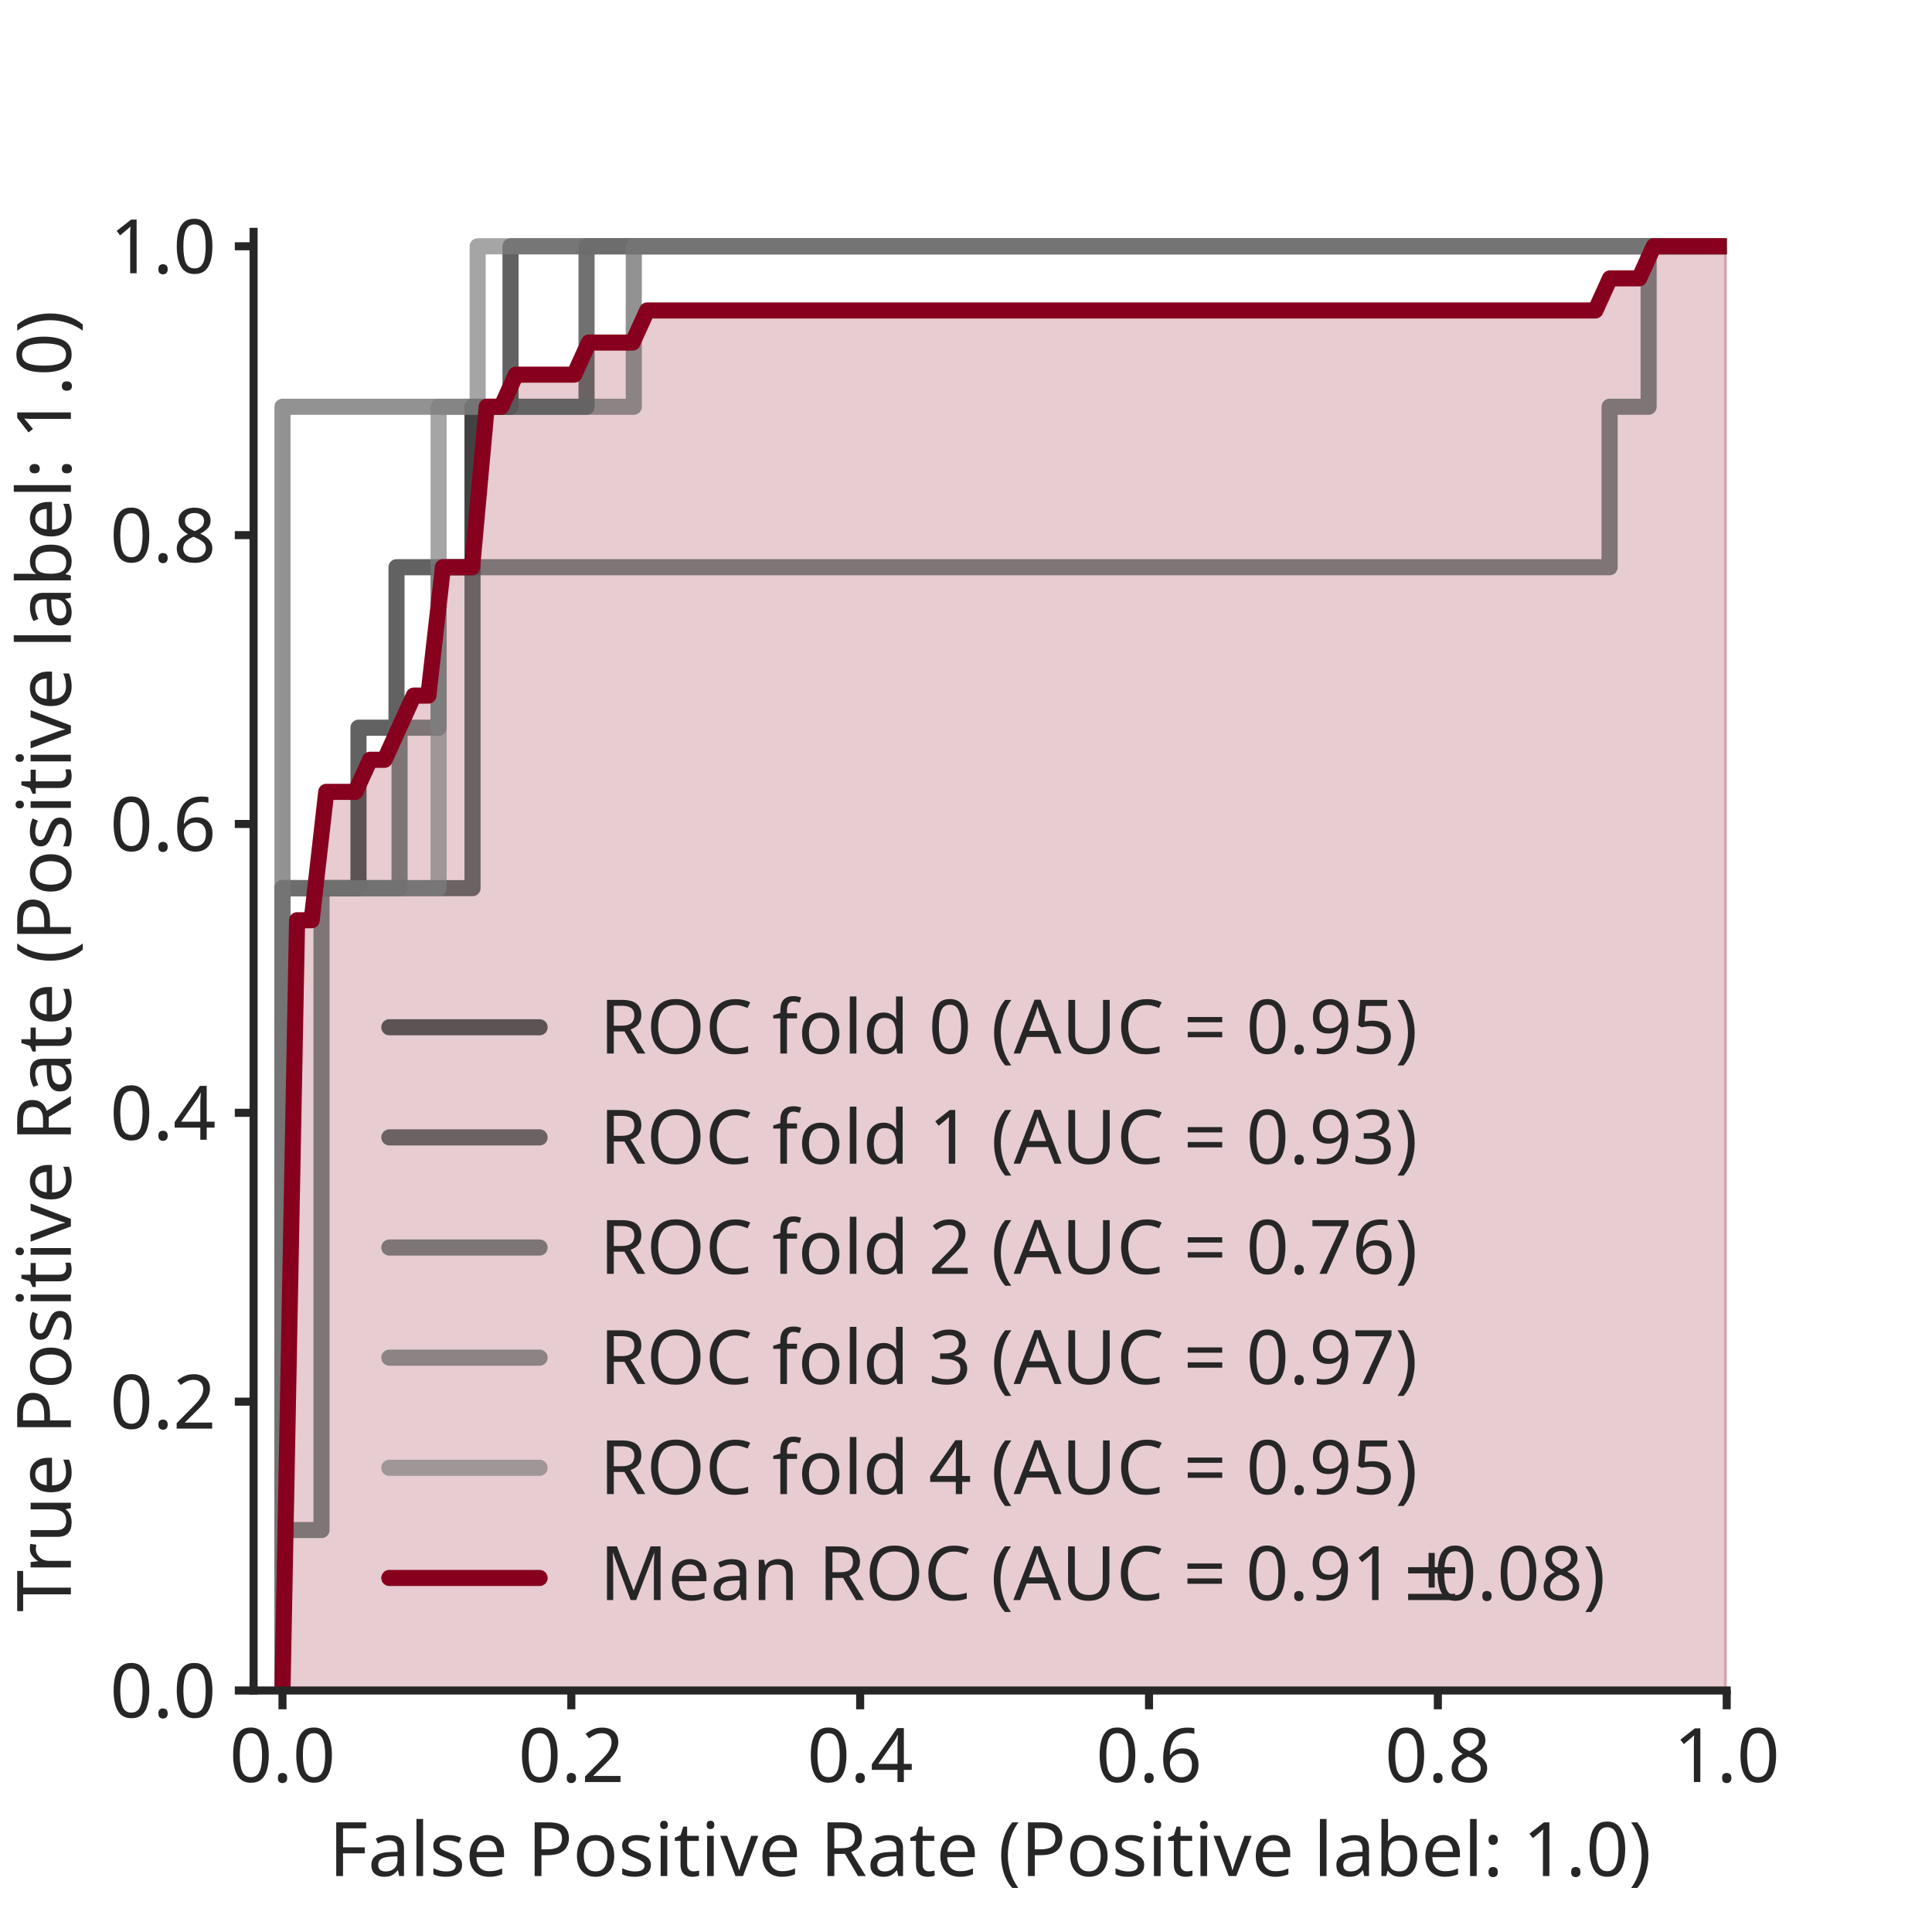
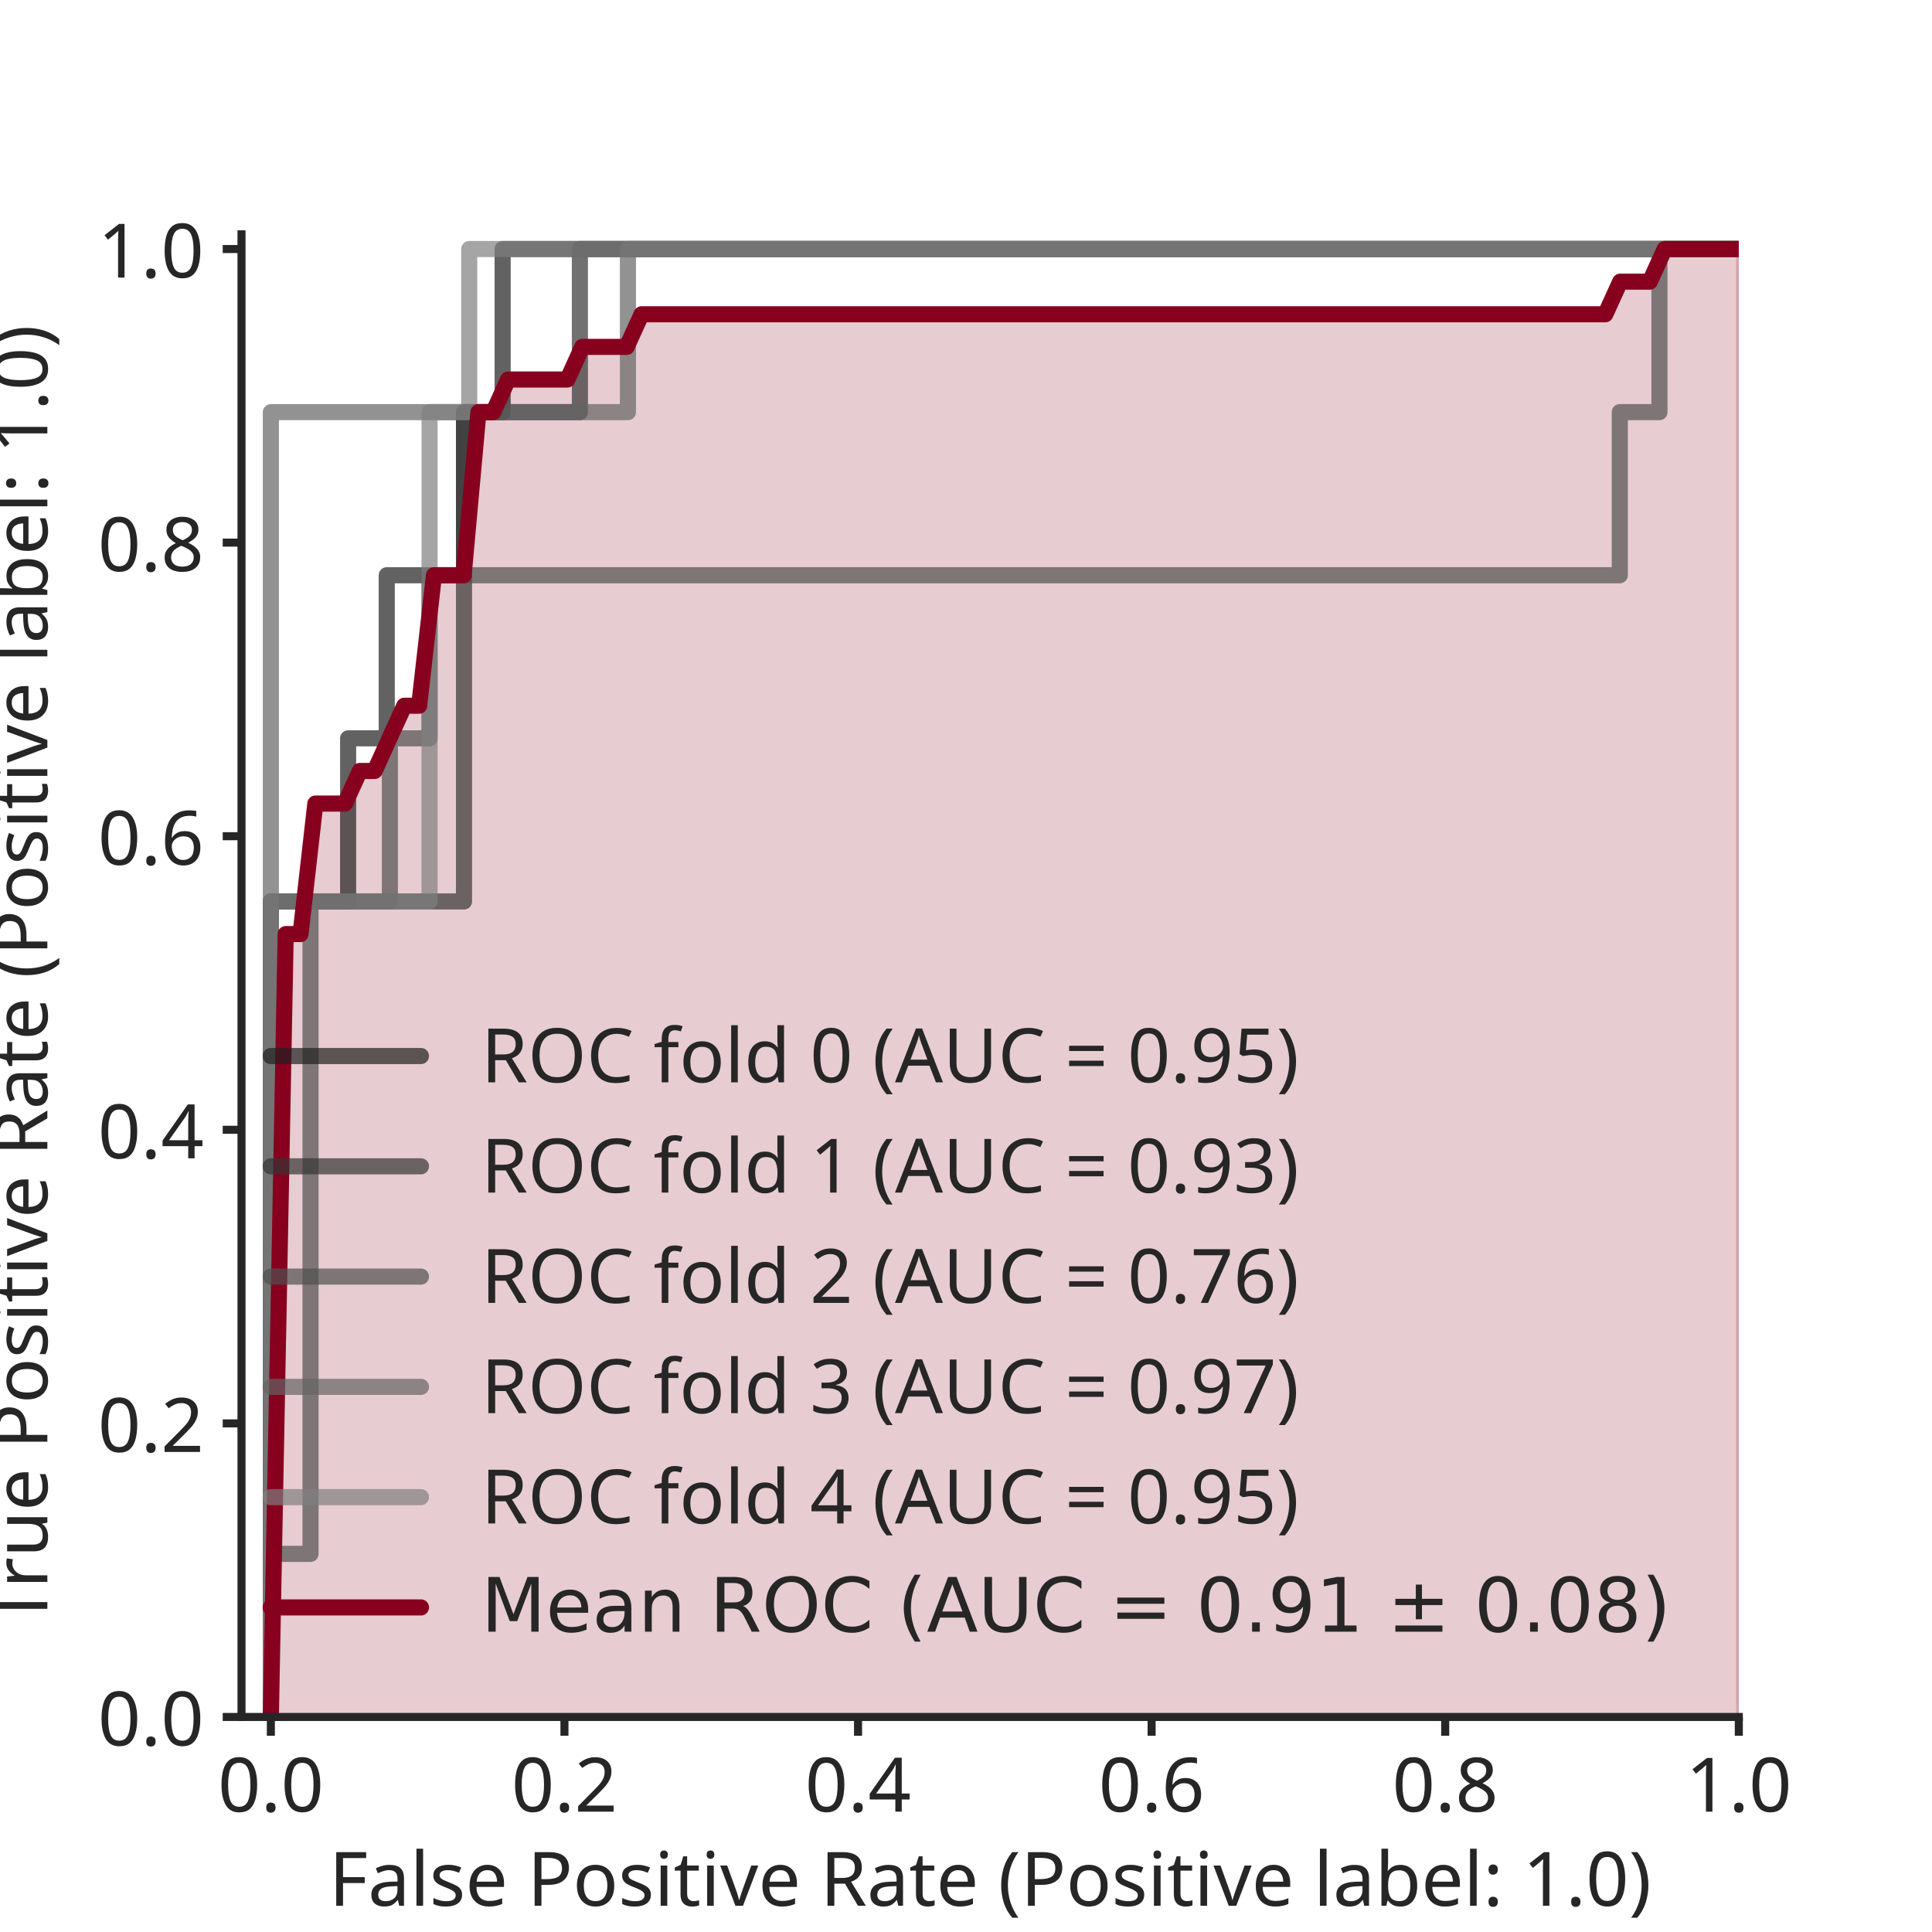
- <svg xmlns="http://www.w3.org/2000/svg" xmlns:xlink="http://www.w3.org/1999/xlink" height="360pt" version="1.1" viewBox="0 0 360 360" width="360pt">
+ <svg xmlns="http://www.w3.org/2000/svg" xmlns:xlink="http://www.w3.org/1999/xlink" width="360pt" height="360pt" viewBox="0 0 360 360" version="1.1">
  <defs>
-     <style type="text/css">
- *{stroke-linecap:butt;stroke-linejoin:round;}
-   </style>
+     <style type="text/css">*{stroke-linejoin: round; stroke-linecap: butt}</style>
  </defs>
  <g id="figure_1">
    <g id="patch_1">
-       <path d="M 0 360  L 360 360  L 360 0  L 0 0  z " style="fill:#ffffff;" />
+       <path d="M 0 360  L 360 360  L 360 0  L 0 0  z " style="fill: #ffffff" />
    </g>
    <g id="axes_1">
      <g id="patch_2">
-         <path d="M 47.254 315  L 321.746 315  L 321.746 43.2  L 47.254 43.2  z " style="fill:#ffffff;" />
+         <path d="M 45 319.932  L 324 319.932  L 324 43.668  L 45 43.668  z " style="fill: #ffffff" />
      </g>
      <g id="matplotlib.axis_1">
        <g id="xtick_1">
          <g id="line2d_1">
            <defs>
-               <path d="M 0 0  L 0 3.5  " id="m3d490ac1c2" style="stroke:#262626;stroke-width:1.5;" />
+               <path id="mad3b166c9e" d="M 0 0  L 0 3.5  " style="stroke: #262626; stroke-width: 1.5" />
            </defs>
            <g>
-               <use style="fill:#262626;stroke:#262626;stroke-width:1.5;" x="52.637" xlink:href="#m3d490ac1c2" y="315" />
+               <use xlink:href="#mad3b166c9e" x="50.471" y="319.932" style="fill: #262626; stroke: #262626; stroke-width: 1.5" />
            </g>
          </g>
          <g id="text_1">
-             <text style="fill:#262626;font-family:Cantarell;font-size:14px;font-style:normal;font-weight:normal;text-anchor:middle;" transform="rotate(-0, 52.63663, 332.0516)" x="52.637" y="332.052">0.0</text>
+             <text style="fill: #262626; font: 14px 'sans-serif'; text-anchor: middle" x="50.471" y="337.57" transform="rotate(-0, 50.47059, 337.5702)">0.0</text>
          </g>
        </g>
        <g id="xtick_2">
          <g id="line2d_2">
            <g>
-               <use style="fill:#262626;stroke:#262626;stroke-width:1.5;" x="106.458" xlink:href="#m3d490ac1c2" y="315" />
+               <use xlink:href="#mad3b166c9e" x="105.176" y="319.932" style="fill: #262626; stroke: #262626; stroke-width: 1.5" />
            </g>
          </g>
          <g id="text_2">
-             <text style="fill:#262626;font-family:Cantarell;font-size:14px;font-style:normal;font-weight:normal;text-anchor:middle;" transform="rotate(-0, 106.4584, 332.0516)" x="106.458" y="332.052">0.2</text>
+             <text style="fill: #262626; font: 14px 'sans-serif'; text-anchor: middle" x="105.176" y="337.57" transform="rotate(-0, 105.1765, 337.5702)">0.2</text>
          </g>
        </g>
        <g id="xtick_3">
          <g id="line2d_3">
            <g>
-               <use style="fill:#262626;stroke:#262626;stroke-width:1.5;" x="160.28" xlink:href="#m3d490ac1c2" y="315" />
+               <use xlink:href="#mad3b166c9e" x="159.882" y="319.932" style="fill: #262626; stroke: #262626; stroke-width: 1.5" />
            </g>
          </g>
          <g id="text_3">
-             <text style="fill:#262626;font-family:Cantarell;font-size:14px;font-style:normal;font-weight:normal;text-anchor:middle;" transform="rotate(-0, 160.2802, 332.0516)" x="160.28" y="332.052">0.4</text>
+             <text style="fill: #262626; font: 14px 'sans-serif'; text-anchor: middle" x="159.882" y="337.57" transform="rotate(-0, 159.8824, 337.5702)">0.4</text>
          </g>
        </g>
        <g id="xtick_4">
          <g id="line2d_4">
            <g>
-               <use style="fill:#262626;stroke:#262626;stroke-width:1.5;" x="214.102" xlink:href="#m3d490ac1c2" y="315" />
+               <use xlink:href="#mad3b166c9e" x="214.588" y="319.932" style="fill: #262626; stroke: #262626; stroke-width: 1.5" />
            </g>
          </g>
          <g id="text_4">
-             <text style="fill:#262626;font-family:Cantarell;font-size:14px;font-style:normal;font-weight:normal;text-anchor:middle;" transform="rotate(-0, 214.102, 332.0516)" x="214.102" y="332.052">0.6</text>
+             <text style="fill: #262626; font: 14px 'sans-serif'; text-anchor: middle" x="214.588" y="337.57" transform="rotate(-0, 214.5882, 337.5702)">0.6</text>
          </g>
        </g>
        <g id="xtick_5">
          <g id="line2d_5">
            <g>
-               <use style="fill:#262626;stroke:#262626;stroke-width:1.5;" x="267.924" xlink:href="#m3d490ac1c2" y="315" />
+               <use xlink:href="#mad3b166c9e" x="269.294" y="319.932" style="fill: #262626; stroke: #262626; stroke-width: 1.5" />
            </g>
          </g>
          <g id="text_5">
-             <text style="fill:#262626;font-family:Cantarell;font-size:14px;font-style:normal;font-weight:normal;text-anchor:middle;" transform="rotate(-0, 267.9238, 332.0516)" x="267.924" y="332.052">0.8</text>
+             <text style="fill: #262626; font: 14px 'sans-serif'; text-anchor: middle" x="269.294" y="337.57" transform="rotate(-0, 269.2941, 337.5702)">0.8</text>
          </g>
        </g>
        <g id="xtick_6">
          <g id="line2d_6">
            <g>
-               <use style="fill:#262626;stroke:#262626;stroke-width:1.5;" x="321.746" xlink:href="#m3d490ac1c2" y="315" />
+               <use xlink:href="#mad3b166c9e" x="324" y="319.932" style="fill: #262626; stroke: #262626; stroke-width: 1.5" />
            </g>
          </g>
          <g id="text_6">
-             <text style="fill:#262626;font-family:Cantarell;font-size:14px;font-style:normal;font-weight:normal;text-anchor:middle;" transform="rotate(-0, 321.7455, 332.0516)" x="321.746" y="332.052">1.0</text>
+             <text style="fill: #262626; font: 14px 'sans-serif'; text-anchor: middle" x="324" y="337.57" transform="rotate(-0, 324, 337.5702)">1.0</text>
          </g>
        </g>
        <g id="text_7">
-           <text style="fill:#262626;font-family:Cantarell;font-size:14px;font-style:normal;font-weight:normal;text-anchor:middle;" transform="rotate(-0, 184.5, 349.5747)" x="184.5" y="349.575">False Positive Rate (Positive label: 1.0)</text>
+           <text style="fill: #262626; font: 14px 'sans-serif'; text-anchor: middle" x="184.5" y="355.12" transform="rotate(-0, 184.5, 355.1195)">False Positive Rate (Positive label: 1.0)</text>
        </g>
      </g>
      <g id="matplotlib.axis_2">
        <g id="ytick_1">
          <g id="line2d_7">
            <defs>
-               <path d="M 0 0  L -3.5 0  " id="mdfe336b5b0" style="stroke:#262626;stroke-width:1.5;" />
+               <path id="ma963cbb8d8" d="M 0 0  L -3.5 0  " style="stroke: #262626; stroke-width: 1.5" />
            </defs>
            <g>
-               <use style="fill:#262626;stroke:#262626;stroke-width:1.5;" x="47.254" xlink:href="#mdfe336b5b0" y="315" />
+               <use xlink:href="#ma963cbb8d8" x="45" y="319.932" style="fill: #262626; stroke: #262626; stroke-width: 1.5" />
            </g>
          </g>
          <g id="text_8">
-             <text style="fill:#262626;font-family:Cantarell;font-size:14px;font-style:normal;font-weight:normal;text-anchor:end;" transform="rotate(-0, 40.25446, 320.0258)" x="40.254" y="320.026">0.0</text>
+             <text style="fill: #262626; font: 14px 'sans-serif'; text-anchor: end" x="38" y="325.251" transform="rotate(-0, 38, 325.2513)">0.0</text>
          </g>
        </g>
        <g id="ytick_2">
          <g id="line2d_8">
            <g>
-               <use style="fill:#262626;stroke:#262626;stroke-width:1.5;" x="47.254" xlink:href="#mdfe336b5b0" y="261.178" />
+               <use xlink:href="#ma963cbb8d8" x="45" y="265.226" style="fill: #262626; stroke: #262626; stroke-width: 1.5" />
            </g>
          </g>
          <g id="text_9">
-             <text style="fill:#262626;font-family:Cantarell;font-size:14px;font-style:normal;font-weight:normal;text-anchor:end;" transform="rotate(-0, 40.25446, 266.204)" x="40.254" y="266.204">0.2</text>
+             <text style="fill: #262626; font: 14px 'sans-serif'; text-anchor: end" x="38" y="270.545" transform="rotate(-0, 38, 270.5454)">0.2</text>
          </g>
        </g>
        <g id="ytick_3">
          <g id="line2d_9">
            <g>
-               <use style="fill:#262626;stroke:#262626;stroke-width:1.5;" x="47.254" xlink:href="#mdfe336b5b0" y="207.356" />
+               <use xlink:href="#ma963cbb8d8" x="45" y="210.521" style="fill: #262626; stroke: #262626; stroke-width: 1.5" />
            </g>
          </g>
          <g id="text_10">
-             <text style="fill:#262626;font-family:Cantarell;font-size:14px;font-style:normal;font-weight:normal;text-anchor:end;" transform="rotate(-0, 40.25446, 212.3822)" x="40.254" y="212.382">0.4</text>
+             <text style="fill: #262626; font: 14px 'sans-serif'; text-anchor: end" x="38" y="215.839" transform="rotate(-0, 38, 215.8395)">0.4</text>
          </g>
        </g>
        <g id="ytick_4">
          <g id="line2d_10">
            <g>
-               <use style="fill:#262626;stroke:#262626;stroke-width:1.5;" x="47.254" xlink:href="#mdfe336b5b0" y="153.535" />
+               <use xlink:href="#ma963cbb8d8" x="45" y="155.815" style="fill: #262626; stroke: #262626; stroke-width: 1.5" />
            </g>
          </g>
          <g id="text_11">
-             <text style="fill:#262626;font-family:Cantarell;font-size:14px;font-style:normal;font-weight:normal;text-anchor:end;" transform="rotate(-0, 40.25446, 158.5604)" x="40.254" y="158.56">0.6</text>
+             <text style="fill: #262626; font: 14px 'sans-serif'; text-anchor: end" x="38" y="161.134" transform="rotate(-0, 38, 161.1336)">0.6</text>
          </g>
        </g>
        <g id="ytick_5">
          <g id="line2d_11">
            <g>
-               <use style="fill:#262626;stroke:#262626;stroke-width:1.5;" x="47.254" xlink:href="#mdfe336b5b0" y="99.713" />
+               <use xlink:href="#ma963cbb8d8" x="45" y="101.109" style="fill: #262626; stroke: #262626; stroke-width: 1.5" />
            </g>
          </g>
          <g id="text_12">
-             <text style="fill:#262626;font-family:Cantarell;font-size:14px;font-style:normal;font-weight:normal;text-anchor:end;" transform="rotate(-0, 40.25446, 104.7387)" x="40.254" y="104.739">0.8</text>
+             <text style="fill: #262626; font: 14px 'sans-serif'; text-anchor: end" x="38" y="106.428" transform="rotate(-0, 38, 106.4277)">0.8</text>
          </g>
        </g>
        <g id="ytick_6">
          <g id="line2d_12">
            <g>
-               <use style="fill:#262626;stroke:#262626;stroke-width:1.5;" x="47.254" xlink:href="#mdfe336b5b0" y="45.891" />
+               <use xlink:href="#ma963cbb8d8" x="45" y="46.403" style="fill: #262626; stroke: #262626; stroke-width: 1.5" />
            </g>
          </g>
          <g id="text_13">
-             <text style="fill:#262626;font-family:Cantarell;font-size:14px;font-style:normal;font-weight:normal;text-anchor:end;" transform="rotate(-0, 40.25446, 50.91687)" x="40.254" y="50.917">1.0</text>
+             <text style="fill: #262626; font: 14px 'sans-serif'; text-anchor: end" x="38" y="51.722" transform="rotate(-0, 38, 51.72185)">1.0</text>
          </g>
        </g>
        <g id="text_14">
-           <text style="fill:#262626;font-family:Cantarell;font-size:14px;font-style:normal;font-weight:normal;text-anchor:middle;" transform="rotate(-90, 13.20914, 179.1)" x="13.209" y="179.1">True Positive Rate (Positive label: 1.0)</text>
+           <text style="fill: #262626; font: 14px 'sans-serif'; text-anchor: middle" x="8.824" y="181.8" transform="rotate(-90, 8.824062, 181.8)">True Positive Rate (Positive label: 1.0)</text>
        </g>
      </g>
      <g id="PolyCollection_1">
        <defs>
-           <path d="M 52.637 -45  L 52.637 -45  L 55.355 -188.525  L 58.073 -188.525  L 60.791 -212.446  L 63.51 -212.446  L 66.228 -212.446  L 68.946 -218.426  L 71.665 -218.426  L 74.383 -224.406  L 77.101 -230.386  L 79.819 -230.386  L 82.538 -254.307  L 85.256 -254.307  L 87.974 -254.307  L 90.692 -284.208  L 93.411 -284.208  L 96.129 -290.188  L 98.847 -290.188  L 101.566 -290.188  L 104.284 -290.188  L 107.002 -290.188  L 109.72 -296.168  L 112.439 -296.168  L 115.157 -296.168  L 117.875 -296.168  L 120.593 -302.149  L 123.312 -302.149  L 126.03 -302.149  L 128.748 -302.149  L 131.467 -302.149  L 134.185 -302.149  L 136.903 -302.149  L 139.621 -302.149  L 142.34 -302.149  L 145.058 -302.149  L 147.776 -302.149  L 150.494 -302.149  L 153.213 -302.149  L 155.931 -302.149  L 158.649 -302.149  L 161.368 -302.149  L 164.086 -302.149  L 166.804 -302.149  L 169.522 -302.149  L 172.241 -302.149  L 174.959 -302.149  L 177.677 -302.149  L 180.395 -302.149  L 183.114 -302.149  L 185.832 -302.149  L 188.55 -302.149  L 191.268 -302.149  L 193.987 -302.149  L 196.705 -302.149  L 199.423 -302.149  L 202.142 -302.149  L 204.86 -302.149  L 207.578 -302.149  L 210.296 -302.149  L 213.015 -302.149  L 215.733 -302.149  L 218.451 -302.149  L 221.169 -302.149  L 223.888 -302.149  L 226.606 -302.149  L 229.324 -302.149  L 232.043 -302.149  L 234.761 -302.149  L 237.479 -302.149  L 240.197 -302.149  L 242.916 -302.149  L 245.634 -302.149  L 248.352 -302.149  L 251.07 -302.149  L 253.789 -302.149  L 256.507 -302.149  L 259.225 -302.149  L 261.944 -302.149  L 264.662 -302.149  L 267.38 -302.149  L 270.098 -302.149  L 272.817 -302.149  L 275.535 -302.149  L 278.253 -302.149  L 280.971 -302.149  L 283.69 -302.149  L 286.408 -302.149  L 289.126 -302.149  L 291.845 -302.149  L 294.563 -302.149  L 297.281 -302.149  L 299.999 -308.129  L 302.718 -308.129  L 305.436 -308.129  L 308.154 -314.109  L 310.872 -314.109  L 313.591 -314.109  L 316.309 -314.109  L 319.027 -314.109  L 321.746 -314.109  L 321.746 -45  L 321.746 -45  L 319.027 -45  L 316.309 -45  L 313.591 -45  L 310.872 -45  L 308.154 -45  L 305.436 -45  L 302.718 -45  L 299.999 -45  L 297.281 -45  L 294.563 -45  L 291.845 -45  L 289.126 -45  L 286.408 -45  L 283.69 -45  L 280.971 -45  L 278.253 -45  L 275.535 -45  L 272.817 -45  L 270.098 -45  L 267.38 -45  L 264.662 -45  L 261.944 -45  L 259.225 -45  L 256.507 -45  L 253.789 -45  L 251.07 -45  L 248.352 -45  L 245.634 -45  L 242.916 -45  L 240.197 -45  L 237.479 -45  L 234.761 -45  L 232.043 -45  L 229.324 -45  L 226.606 -45  L 223.888 -45  L 221.169 -45  L 218.451 -45  L 215.733 -45  L 213.015 -45  L 210.296 -45  L 207.578 -45  L 204.86 -45  L 202.142 -45  L 199.423 -45  L 196.705 -45  L 193.987 -45  L 191.268 -45  L 188.55 -45  L 185.832 -45  L 183.114 -45  L 180.395 -45  L 177.677 -45  L 174.959 -45  L 172.241 -45  L 169.522 -45  L 166.804 -45  L 164.086 -45  L 161.368 -45  L 158.649 -45  L 155.931 -45  L 153.213 -45  L 150.494 -45  L 147.776 -45  L 145.058 -45  L 142.34 -45  L 139.621 -45  L 136.903 -45  L 134.185 -45  L 131.467 -45  L 128.748 -45  L 126.03 -45  L 123.312 -45  L 120.593 -45  L 117.875 -45  L 115.157 -45  L 112.439 -45  L 109.72 -45  L 107.002 -45  L 104.284 -45  L 101.566 -45  L 98.847 -45  L 96.129 -45  L 93.411 -45  L 90.692 -45  L 87.974 -45  L 85.256 -45  L 82.538 -45  L 79.819 -45  L 77.101 -45  L 74.383 -45  L 71.665 -45  L 68.946 -45  L 66.228 -45  L 63.51 -45  L 60.791 -45  L 58.073 -45  L 55.355 -45  L 52.637 -45  z " id="m58e51199a5" style="stroke:#87001d;stroke-opacity:0.2;" />
+           <path id="m29da077db6" d="M 50.471 -40.068  L 50.471 -40.068  L 53.234 -185.95  L 55.996 -185.95  L 58.759 -210.264  L 61.522 -210.264  L 64.285 -210.264  L 67.048 -216.342  L 69.811 -216.342  L 72.574 -222.421  L 75.337 -228.499  L 78.1 -228.499  L 80.863 -252.813  L 83.626 -252.813  L 86.389 -252.813  L 89.152 -283.205  L 91.914 -283.205  L 94.677 -289.283  L 97.44 -289.283  L 100.203 -289.283  L 102.966 -289.283  L 105.729 -289.283  L 108.492 -295.362  L 111.255 -295.362  L 114.018 -295.362  L 116.781 -295.362  L 119.544 -301.44  L 122.307 -301.44  L 125.07 -301.44  L 127.832 -301.44  L 130.595 -301.44  L 133.358 -301.44  L 136.121 -301.44  L 138.884 -301.44  L 141.647 -301.44  L 144.41 -301.44  L 147.173 -301.44  L 149.936 -301.44  L 152.699 -301.44  L 155.462 -301.44  L 158.225 -301.44  L 160.988 -301.44  L 163.75 -301.44  L 166.513 -301.44  L 169.276 -301.44  L 172.039 -301.44  L 174.802 -301.44  L 177.565 -301.44  L 180.328 -301.44  L 183.091 -301.44  L 185.854 -301.44  L 188.617 -301.44  L 191.38 -301.44  L 194.143 -301.44  L 196.906 -301.44  L 199.668 -301.44  L 202.431 -301.44  L 205.194 -301.44  L 207.957 -301.44  L 210.72 -301.44  L 213.483 -301.44  L 216.246 -301.44  L 219.009 -301.44  L 221.772 -301.44  L 224.535 -301.44  L 227.298 -301.44  L 230.061 -301.44  L 232.824 -301.44  L 235.586 -301.44  L 238.349 -301.44  L 241.112 -301.44  L 243.875 -301.44  L 246.638 -301.44  L 249.401 -301.44  L 252.164 -301.44  L 254.927 -301.44  L 257.69 -301.44  L 260.453 -301.44  L 263.216 -301.44  L 265.979 -301.44  L 268.742 -301.44  L 271.504 -301.44  L 274.267 -301.44  L 277.03 -301.44  L 279.793 -301.44  L 282.556 -301.44  L 285.319 -301.44  L 288.082 -301.44  L 290.845 -301.44  L 293.608 -301.44  L 296.371 -301.44  L 299.134 -301.44  L 301.897 -307.519  L 304.66 -307.519  L 307.422 -307.519  L 310.185 -313.597  L 312.948 -313.597  L 315.711 -313.597  L 318.474 -313.597  L 321.237 -313.597  L 324 -313.597  L 324 -40.068  L 324 -40.068  L 321.237 -40.068  L 318.474 -40.068  L 315.711 -40.068  L 312.948 -40.068  L 310.185 -40.068  L 307.422 -40.068  L 304.66 -40.068  L 301.897 -40.068  L 299.134 -40.068  L 296.371 -40.068  L 293.608 -40.068  L 290.845 -40.068  L 288.082 -40.068  L 285.319 -40.068  L 282.556 -40.068  L 279.793 -40.068  L 277.03 -40.068  L 274.267 -40.068  L 271.504 -40.068  L 268.742 -40.068  L 265.979 -40.068  L 263.216 -40.068  L 260.453 -40.068  L 257.69 -40.068  L 254.927 -40.068  L 252.164 -40.068  L 249.401 -40.068  L 246.638 -40.068  L 243.875 -40.068  L 241.112 -40.068  L 238.349 -40.068  L 235.586 -40.068  L 232.824 -40.068  L 230.061 -40.068  L 227.298 -40.068  L 224.535 -40.068  L 221.772 -40.068  L 219.009 -40.068  L 216.246 -40.068  L 213.483 -40.068  L 210.72 -40.068  L 207.957 -40.068  L 205.194 -40.068  L 202.431 -40.068  L 199.668 -40.068  L 196.906 -40.068  L 194.143 -40.068  L 191.38 -40.068  L 188.617 -40.068  L 185.854 -40.068  L 183.091 -40.068  L 180.328 -40.068  L 177.565 -40.068  L 174.802 -40.068  L 172.039 -40.068  L 169.276 -40.068  L 166.513 -40.068  L 163.75 -40.068  L 160.988 -40.068  L 158.225 -40.068  L 155.462 -40.068  L 152.699 -40.068  L 149.936 -40.068  L 147.173 -40.068  L 144.41 -40.068  L 141.647 -40.068  L 138.884 -40.068  L 136.121 -40.068  L 133.358 -40.068  L 130.595 -40.068  L 127.832 -40.068  L 125.07 -40.068  L 122.307 -40.068  L 119.544 -40.068  L 116.781 -40.068  L 114.018 -40.068  L 111.255 -40.068  L 108.492 -40.068  L 105.729 -40.068  L 102.966 -40.068  L 100.203 -40.068  L 97.44 -40.068  L 94.677 -40.068  L 91.914 -40.068  L 89.152 -40.068  L 86.389 -40.068  L 83.626 -40.068  L 80.863 -40.068  L 78.1 -40.068  L 75.337 -40.068  L 72.574 -40.068  L 69.811 -40.068  L 67.048 -40.068  L 64.285 -40.068  L 61.522 -40.068  L 58.759 -40.068  L 55.996 -40.068  L 53.234 -40.068  L 50.471 -40.068  z " style="stroke: #87001d; stroke-opacity: 0.2" />
        </defs>
-         <g clip-path="url(#p3741171a03)">
-           <use style="fill:#87001d;fill-opacity:0.2;stroke:#87001d;stroke-opacity:0.2;" x="0" xlink:href="#m58e51199a5" y="360" />
+         <g clip-path="url(#p77da1810fd)">
+           <use xlink:href="#m29da077db6" x="0" y="360" style="fill: #87001d; fill-opacity: 0.2; stroke: #87001d; stroke-opacity: 0.2" />
        </g>
      </g>
      <g id="line2d_13">
-         <path clip-path="url(#p3741171a03)" d="M 52.637 315  L 52.637 285.099  L 52.637 165.495  L 66.8 165.495  L 66.8 135.594  L 73.882 135.594  L 73.882 105.693  L 88.046 105.693  L 88.046 75.792  L 95.128 75.792  L 95.128 45.891  L 321.746 45.891  " style="fill:none;stroke:#202020;stroke-linecap:round;stroke-opacity:0.7;stroke-width:3;" />
+         <path d="M 50.471 319.932  L 50.471 289.54  L 50.471 167.972  L 64.867 167.972  L 64.867 137.579  L 72.065 137.579  L 72.065 107.187  L 86.461 107.187  L 86.461 76.795  L 93.659 76.795  L 93.659 46.403  L 324 46.403  " clip-path="url(#p77da1810fd)" style="fill: none; stroke: #202020; stroke-opacity: 0.7; stroke-width: 3; stroke-linecap: round" />
      </g>
      <g id="line2d_14">
-         <path clip-path="url(#p3741171a03)" d="M 52.637 315  L 52.637 285.099  L 52.637 165.495  L 88.046 165.495  L 88.046 75.792  L 109.291 75.792  L 109.291 45.891  L 321.746 45.891  " style="fill:none;stroke:#353535;stroke-linecap:round;stroke-opacity:0.7;stroke-width:3;" />
+         <path d="M 50.471 319.932  L 50.471 289.54  L 50.471 167.972  L 86.461 167.972  L 86.461 76.795  L 108.056 76.795  L 108.056 46.403  L 324 46.403  " clip-path="url(#p77da1810fd)" style="fill: none; stroke: #353535; stroke-opacity: 0.7; stroke-width: 3; stroke-linecap: round" />
      </g>
      <g id="line2d_15">
-         <path clip-path="url(#p3741171a03)" d="M 52.637 315  L 52.637 285.099  L 59.91 285.099  L 59.91 165.495  L 74.456 165.495  L 74.456 135.594  L 81.729 135.594  L 81.729 105.693  L 299.926 105.693  L 299.926 75.792  L 307.199 75.792  L 307.199 45.891  L 321.746 45.891  " style="fill:none;stroke:#505050;stroke-linecap:round;stroke-opacity:0.7;stroke-width:3;" />
+         <path d="M 50.471 319.932  L 50.471 289.54  L 57.863 289.54  L 57.863 167.972  L 72.649 167.972  L 72.649 137.579  L 80.041 137.579  L 80.041 107.187  L 301.822 107.187  L 301.822 76.795  L 309.215 76.795  L 309.215 46.403  L 324 46.403  " clip-path="url(#p77da1810fd)" style="fill: none; stroke: #505050; stroke-opacity: 0.7; stroke-width: 3; stroke-linecap: round" />
      </g>
      <g id="line2d_16">
-         <path clip-path="url(#p3741171a03)" d="M 52.637 315  L 52.637 285.099  L 52.637 75.792  L 118.096 75.792  L 118.096 45.891  L 321.746 45.891  " style="fill:none;stroke:#656565;stroke-linecap:round;stroke-opacity:0.7;stroke-width:3;" />
+         <path d="M 50.471 319.932  L 50.471 289.54  L 50.471 76.795  L 117.005 76.795  L 117.005 46.403  L 324 46.403  " clip-path="url(#p77da1810fd)" style="fill: none; stroke: #656565; stroke-opacity: 0.7; stroke-width: 3; stroke-linecap: round" />
      </g>
      <g id="line2d_17">
-         <path clip-path="url(#p3741171a03)" d="M 52.637 315  L 52.637 285.099  L 52.637 165.495  L 81.729 165.495  L 81.729 75.792  L 89.003 75.792  L 89.003 45.891  L 321.746 45.891  " style="fill:none;stroke:#808080;stroke-linecap:round;stroke-opacity:0.7;stroke-width:3;" />
+         <path d="M 50.471 319.932  L 50.471 289.54  L 50.471 167.972  L 80.041 167.972  L 80.041 76.795  L 87.434 76.795  L 87.434 46.403  L 324 46.403  " clip-path="url(#p77da1810fd)" style="fill: none; stroke: #808080; stroke-opacity: 0.7; stroke-width: 3; stroke-linecap: round" />
      </g>
      <g id="line2d_18">
-         <path clip-path="url(#p3741171a03)" d="M 52.637 315  L 55.355 171.475  L 58.073 171.475  L 60.791 147.554  L 63.51 147.554  L 66.228 147.554  L 68.946 141.574  L 71.665 141.574  L 74.383 135.594  L 77.101 129.614  L 79.819 129.614  L 82.538 105.693  L 85.256 105.693  L 87.974 105.693  L 90.692 75.792  L 93.411 75.792  L 96.129 69.812  L 98.847 69.812  L 101.566 69.812  L 104.284 69.812  L 107.002 69.812  L 109.72 63.832  L 112.439 63.832  L 115.157 63.832  L 117.875 63.832  L 120.593 57.851  L 123.312 57.851  L 126.03 57.851  L 128.748 57.851  L 131.467 57.851  L 134.185 57.851  L 136.903 57.851  L 139.621 57.851  L 142.34 57.851  L 145.058 57.851  L 147.776 57.851  L 150.494 57.851  L 153.213 57.851  L 155.931 57.851  L 158.649 57.851  L 161.368 57.851  L 164.086 57.851  L 166.804 57.851  L 169.522 57.851  L 172.241 57.851  L 174.959 57.851  L 177.677 57.851  L 180.395 57.851  L 183.114 57.851  L 185.832 57.851  L 188.55 57.851  L 191.268 57.851  L 193.987 57.851  L 196.705 57.851  L 199.423 57.851  L 202.142 57.851  L 204.86 57.851  L 207.578 57.851  L 210.296 57.851  L 213.015 57.851  L 215.733 57.851  L 218.451 57.851  L 221.169 57.851  L 223.888 57.851  L 226.606 57.851  L 229.324 57.851  L 232.043 57.851  L 234.761 57.851  L 237.479 57.851  L 240.197 57.851  L 242.916 57.851  L 245.634 57.851  L 248.352 57.851  L 251.07 57.851  L 253.789 57.851  L 256.507 57.851  L 259.225 57.851  L 261.944 57.851  L 264.662 57.851  L 267.38 57.851  L 270.098 57.851  L 272.817 57.851  L 275.535 57.851  L 278.253 57.851  L 280.971 57.851  L 283.69 57.851  L 286.408 57.851  L 289.126 57.851  L 291.845 57.851  L 294.563 57.851  L 297.281 57.851  L 299.999 51.871  L 302.718 51.871  L 305.436 51.871  L 308.154 45.891  L 310.872 45.891  L 313.591 45.891  L 316.309 45.891  L 319.027 45.891  L 321.746 45.891  " style="fill:none;stroke:#87001d;stroke-linecap:round;stroke-width:3;" />
+         <path d="M 50.471 319.932  L 53.234 174.05  L 55.996 174.05  L 58.759 149.736  L 61.522 149.736  L 64.285 149.736  L 67.048 143.658  L 69.811 143.658  L 72.574 137.579  L 75.337 131.501  L 78.1 131.501  L 80.863 107.187  L 83.626 107.187  L 86.389 107.187  L 89.152 76.795  L 91.914 76.795  L 94.677 70.717  L 97.44 70.717  L 100.203 70.717  L 102.966 70.717  L 105.729 70.717  L 108.492 64.638  L 111.255 64.638  L 114.018 64.638  L 116.781 64.638  L 119.544 58.56  L 122.307 58.56  L 125.07 58.56  L 127.832 58.56  L 130.595 58.56  L 133.358 58.56  L 136.121 58.56  L 138.884 58.56  L 141.647 58.56  L 144.41 58.56  L 147.173 58.56  L 149.936 58.56  L 152.699 58.56  L 155.462 58.56  L 158.225 58.56  L 160.988 58.56  L 163.75 58.56  L 166.513 58.56  L 169.276 58.56  L 172.039 58.56  L 174.802 58.56  L 177.565 58.56  L 180.328 58.56  L 183.091 58.56  L 185.854 58.56  L 188.617 58.56  L 191.38 58.56  L 194.143 58.56  L 196.906 58.56  L 199.668 58.56  L 202.431 58.56  L 205.194 58.56  L 207.957 58.56  L 210.72 58.56  L 213.483 58.56  L 216.246 58.56  L 219.009 58.56  L 221.772 58.56  L 224.535 58.56  L 227.298 58.56  L 230.061 58.56  L 232.824 58.56  L 235.586 58.56  L 238.349 58.56  L 241.112 58.56  L 243.875 58.56  L 246.638 58.56  L 249.401 58.56  L 252.164 58.56  L 254.927 58.56  L 257.69 58.56  L 260.453 58.56  L 263.216 58.56  L 265.979 58.56  L 268.742 58.56  L 271.504 58.56  L 274.267 58.56  L 277.03 58.56  L 279.793 58.56  L 282.556 58.56  L 285.319 58.56  L 288.082 58.56  L 290.845 58.56  L 293.608 58.56  L 296.371 58.56  L 299.134 58.56  L 301.897 52.481  L 304.66 52.481  L 307.422 52.481  L 310.185 46.403  L 312.948 46.403  L 315.711 46.403  L 318.474 46.403  L 321.237 46.403  L 324 46.403  " clip-path="url(#p77da1810fd)" style="fill: none; stroke: #87001d; stroke-width: 3; stroke-linecap: round" />
      </g>
      <g id="patch_3">
-         <path d="M 47.254 315  L 47.254 43.2  " style="fill:none;stroke:#262626;stroke-linecap:square;stroke-linejoin:miter;stroke-width:1.5;" />
+         <path d="M 45 319.932  L 45 43.668  " style="fill: none; stroke: #262626; stroke-width: 1.5; stroke-linejoin: miter; stroke-linecap: square" />
      </g>
      <g id="patch_4">
-         <path d="M 47.254 315  L 321.746 315  " style="fill:none;stroke:#262626;stroke-linecap:square;stroke-linejoin:miter;stroke-width:1.5;" />
+         <path d="M 45 319.932  L 324 319.932  " style="fill: none; stroke: #262626; stroke-width: 1.5; stroke-linejoin: miter; stroke-linecap: square" />
      </g>
      <g id="legend_1">
        <g id="line2d_19">
-           <path d="M 72.546 191.413  L 100.546 191.413  " style="fill:none;stroke:#202020;stroke-linecap:round;stroke-opacity:0.7;stroke-width:3;" />
-         </g>
-         <g id="line2d_20" />
+           <path d="M 50.44 196.774  L 64.44 196.774  L 78.44 196.774  " style="fill: none; stroke: #202020; stroke-opacity: 0.7; stroke-width: 3; stroke-linecap: round" />
+         </g>
        <g id="text_15">
-           <text style="fill:#262626;font-family:Cantarell;font-size:14px;font-style:normal;font-weight:normal;text-anchor:start;" transform="rotate(-0, 111.7455, 196.3128)" x="111.746" y="196.313">ROC fold 0 (AUC = 0.95)</text>
+           <text style="fill: #262626; font: 14px 'sans-serif'; text-anchor: start" x="89.64" y="201.674" transform="rotate(-0, 89.64, 201.6739)">ROC fold 0 (AUC = 0.95)</text>
+         </g>
+         <g id="line2d_20">
+           <path d="M 50.44 217.323  L 64.44 217.323  L 78.44 217.323  " style="fill: none; stroke: #353535; stroke-opacity: 0.7; stroke-width: 3; stroke-linecap: round" />
+         </g>
+         <g id="text_16">
+           <text style="fill: #262626; font: 14px 'sans-serif'; text-anchor: start" x="89.64" y="222.223" transform="rotate(-0, 89.64, 222.2233)">ROC fold 1 (AUC = 0.93)</text>
        </g>
        <g id="line2d_21">
-           <path d="M 72.546 211.936  L 100.546 211.936  " style="fill:none;stroke:#353535;stroke-linecap:round;stroke-opacity:0.7;stroke-width:3;" />
-         </g>
-         <g id="line2d_22" />
-         <g id="text_16">
-           <text style="fill:#262626;font-family:Cantarell;font-size:14px;font-style:normal;font-weight:normal;text-anchor:start;" transform="rotate(-0, 111.7455, 216.8359)" x="111.746" y="216.836">ROC fold 1 (AUC = 0.93)</text>
+           <path d="M 50.44 237.873  L 64.44 237.873  L 78.44 237.873  " style="fill: none; stroke: #505050; stroke-opacity: 0.7; stroke-width: 3; stroke-linecap: round" />
+         </g>
+         <g id="text_17">
+           <text style="fill: #262626; font: 14px 'sans-serif'; text-anchor: start" x="89.64" y="242.773" transform="rotate(-0, 89.64, 242.7727)">ROC fold 2 (AUC = 0.76)</text>
+         </g>
+         <g id="line2d_22">
+           <path d="M 50.44 258.422  L 64.44 258.422  L 78.44 258.422  " style="fill: none; stroke: #656565; stroke-opacity: 0.7; stroke-width: 3; stroke-linecap: round" />
+         </g>
+         <g id="text_18">
+           <text style="fill: #262626; font: 14px 'sans-serif'; text-anchor: start" x="89.64" y="263.322" transform="rotate(-0, 89.64, 263.322)">ROC fold 3 (AUC = 0.97)</text>
        </g>
        <g id="line2d_23">
-           <path d="M 72.546 232.459  L 100.546 232.459  " style="fill:none;stroke:#505050;stroke-linecap:round;stroke-opacity:0.7;stroke-width:3;" />
-         </g>
-         <g id="line2d_24" />
-         <g id="text_17">
-           <text style="fill:#262626;font-family:Cantarell;font-size:14px;font-style:normal;font-weight:normal;text-anchor:start;" transform="rotate(-0, 111.7455, 237.3591)" x="111.746" y="237.359">ROC fold 2 (AUC = 0.76)</text>
-         </g>
-         <g id="line2d_25">
-           <path d="M 72.546 252.982  L 100.546 252.982  " style="fill:none;stroke:#656565;stroke-linecap:round;stroke-opacity:0.7;stroke-width:3;" />
-         </g>
-         <g id="line2d_26" />
-         <g id="text_18">
-           <text style="fill:#262626;font-family:Cantarell;font-size:14px;font-style:normal;font-weight:normal;text-anchor:start;" transform="rotate(-0, 111.7455, 257.8822)" x="111.746" y="257.882">ROC fold 3 (AUC = 0.97)</text>
-         </g>
-         <g id="line2d_27">
-           <path d="M 72.546 273.505  L 100.546 273.505  " style="fill:none;stroke:#808080;stroke-linecap:round;stroke-opacity:0.7;stroke-width:3;" />
-         </g>
-         <g id="line2d_28" />
+           <path d="M 50.44 278.971  L 64.44 278.971  L 78.44 278.971  " style="fill: none; stroke: #808080; stroke-opacity: 0.7; stroke-width: 3; stroke-linecap: round" />
+         </g>
        <g id="text_19">
-           <text style="fill:#262626;font-family:Cantarell;font-size:14px;font-style:normal;font-weight:normal;text-anchor:start;" transform="rotate(-0, 111.7455, 278.4053)" x="111.746" y="278.405">ROC fold 4 (AUC = 0.95)</text>
-         </g>
-         <g id="line2d_29">
-           <path d="M 72.546 294.028  L 100.546 294.028  " style="fill:none;stroke:#87001d;stroke-linecap:round;stroke-width:3;" />
-         </g>
-         <g id="line2d_30" />
+           <text style="fill: #262626; font: 14px 'sans-serif'; text-anchor: start" x="89.64" y="283.871" transform="rotate(-0, 89.64, 283.8714)">ROC fold 4 (AUC = 0.95)</text>
+         </g>
+         <g id="line2d_24">
+           <path d="M 50.44 299.521  L 64.44 299.521  L 78.44 299.521  " style="fill: none; stroke: #87001d; stroke-width: 3; stroke-linecap: round" />
+         </g>
        <g id="text_20">
-           <g style="fill:#262626;" transform="translate(111.7455 298.9284)">
+           <g style="fill: #262626" transform="translate(89.64 304.4208)">
            <text>
-               <tspan style="font-family:Cantarell;font-size:14px;font-style:regular;font-weight:regular;" x="0 11.83 19.04 25.774 33.306 37.128 45.43 56.098 64.932 68.754 73.822 82.152 91.686 100.52 104.342 113.904 117.726 125.762 129.262 137.298 145.334 160.886 164.708 172.744 176.244 184.28 192.316" y="-0.781">Mean ROC (AUC = 0.91  0.08)</tspan>
-               <tspan style="font-family:DejaVu Sans;font-size:14px;font-style:book;font-weight:book;" x="149.156" y="-0.781">±</tspan>
+               <tspan style="font: 14px 'DejaVu Sans'" x="0 12.079 20.692 29.271 38.145 42.595 52.322 63.342 73.117 77.567 83.029 92.606 102.854 112.629 117.079 128.81 133.26 142.167 146.617 155.524 164.432 168.882 180.612 185.062 193.97 198.42 207.327 216.234" y="-0.375">Mean ROC (AUC = 0.91 ± 0.08)</tspan>
            </text>
          </g>
        </g>
      </g>
    </g>
  </g>
  <defs>
-     <clipPath id="p3741171a03">
-       <rect height="271.8" width="274.491" x="47.254" y="43.2" />
+     <clipPath id="p77da1810fd">
+       <rect x="45" y="43.668" width="279" height="276.265" />
    </clipPath>
  </defs>
</svg>
